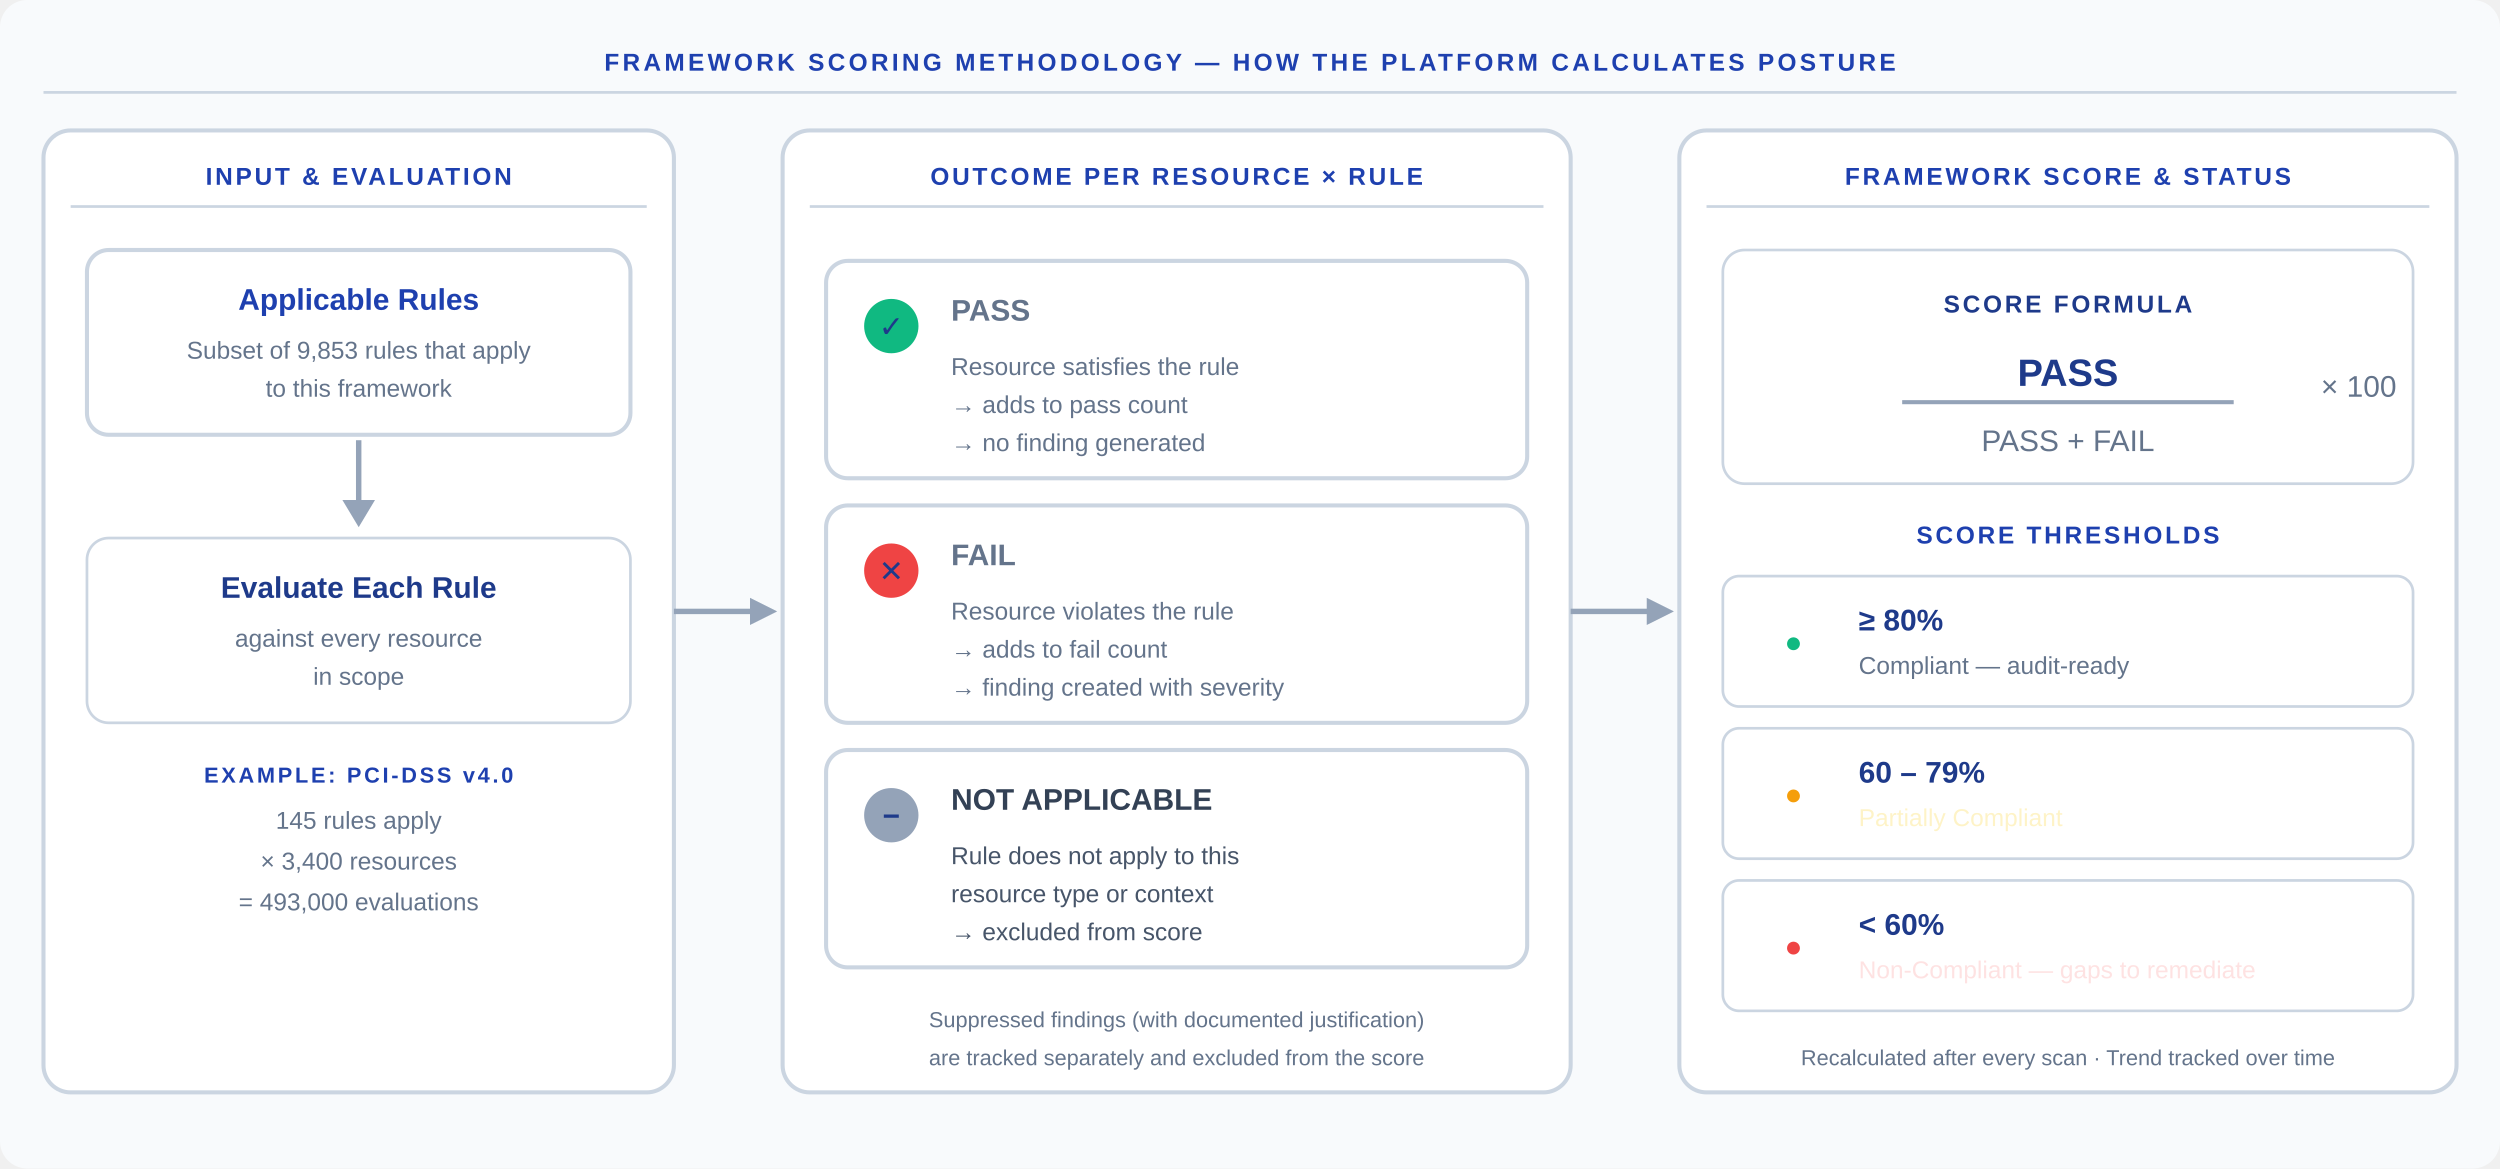
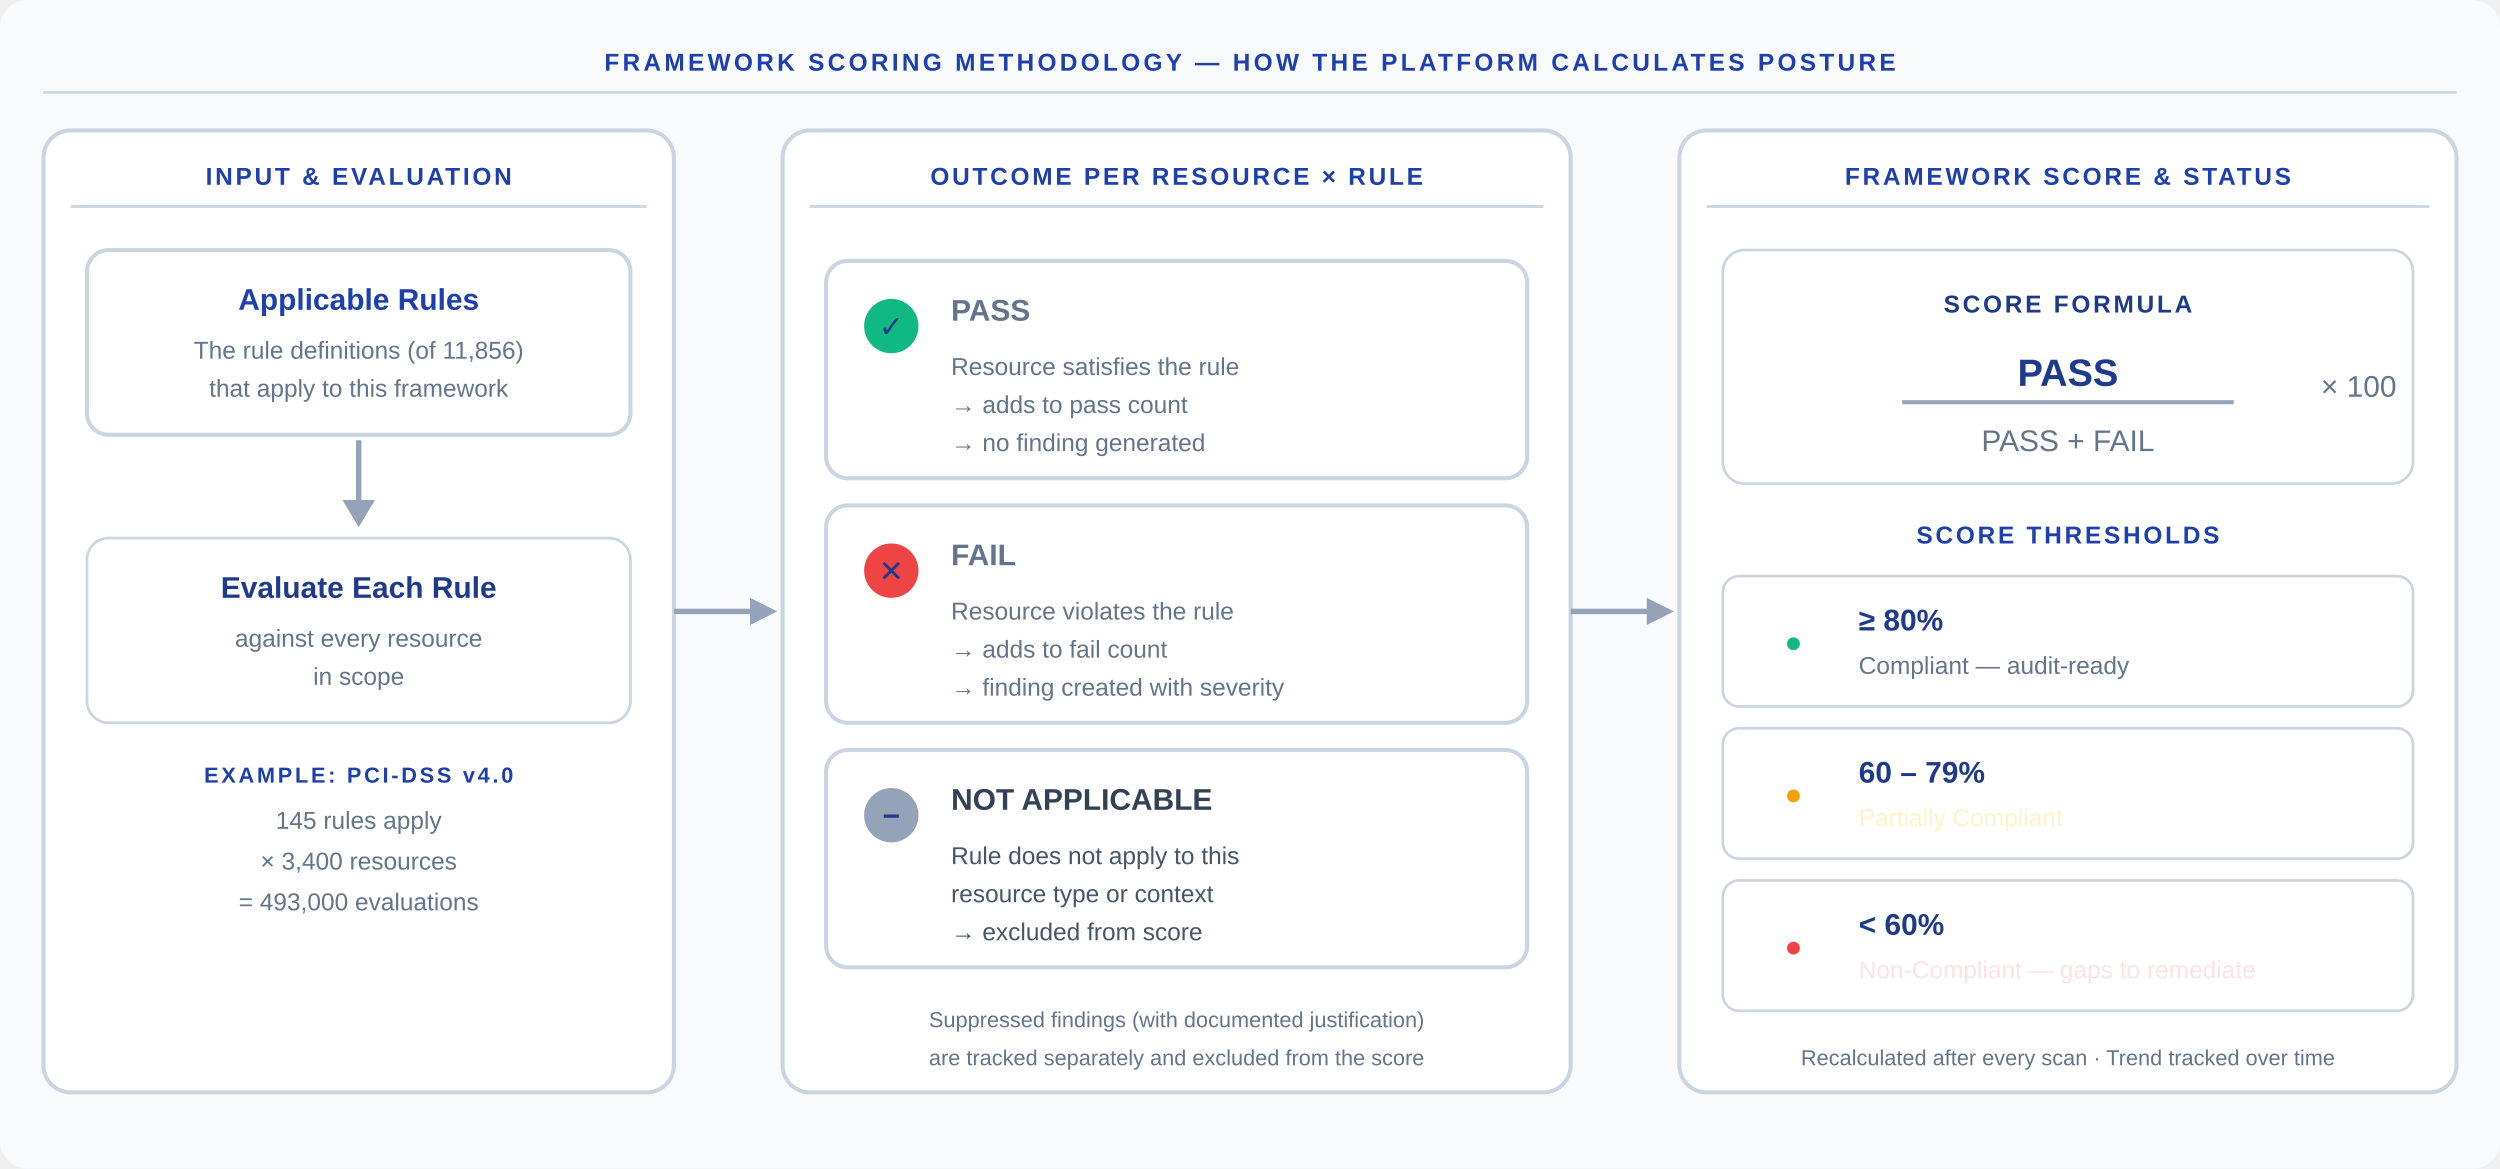
<svg xmlns="http://www.w3.org/2000/svg" viewBox="0 0 920 430" width="920" height="430" font-family="Arial, sans-serif">
  <rect width="920" height="430" fill="#F8FAFC" rx="10" />
  <text x="460" y="26" text-anchor="middle" font-size="9" font-weight="700" fill="#1E40AF" letter-spacing="1.2">FRAMEWORK SCORING METHODOLOGY — HOW THE PLATFORM CALCULATES POSTURE</text>
  <line x1="16" y1="34" x2="904" y2="34" stroke="#CBD5E1" stroke-width="1" />
  <rect x="16" y="48" width="232" height="354" fill="#FFFFFF" stroke="#CBD5E1" stroke-width="1.5" rx="10" />
  <text x="132" y="68" text-anchor="middle" font-size="9" font-weight="700" fill="#1E40AF" letter-spacing="1">INPUT &amp; EVALUATION</text>
  <line x1="26" y1="76" x2="238" y2="76" stroke="#CBD5E1" stroke-width="1" />
  <rect x="32" y="92" width="200" height="68" fill="#FFFFFF" stroke="#CBD5E1" stroke-width="1.5" rx="8" />
  <text x="132" y="114" text-anchor="middle" font-size="11" font-weight="700" fill="#1E40AF">Applicable Rules</text>
-   <text x="132" y="132" text-anchor="middle" font-size="9" fill="#64748B">Subset of 9,853 rules that apply</text>
-   <text x="132" y="146" text-anchor="middle" font-size="9" fill="#64748B">to this framework</text>
+   <text x="132" y="132" text-anchor="middle" font-size="9" fill="#64748B">The rule definitions (of 11,856)</text>
+   <text x="132" y="146" text-anchor="middle" font-size="9" fill="#64748B">that apply to this framework</text>
  <line x1="132" y1="162" x2="132" y2="186" stroke="#94A3B8" stroke-width="2" />
  <polygon points="126,184 132,194 138,184" fill="#94A3B8" />
  <rect x="32" y="198" width="200" height="68" fill="#FFFFFF" rx="8" stroke="#CBD5E1" stroke-width="1" />
  <text x="132" y="220" text-anchor="middle" font-size="11" font-weight="700" fill="#1E3A8A">Evaluate Each Rule</text>
  <text x="132" y="238" text-anchor="middle" font-size="9" fill="#64748B">against every resource</text>
  <text x="132" y="252" text-anchor="middle" font-size="9" fill="#64748B">in scope</text>
  <text x="132" y="288" text-anchor="middle" font-size="8" font-weight="700" fill="#1E40AF" letter-spacing="1">EXAMPLE: PCI-DSS v4.0</text>
  <text x="132" y="305" text-anchor="middle" font-size="9" fill="#64748B">145 rules apply</text>
  <text x="132" y="320" text-anchor="middle" font-size="9" fill="#64748B">× 3,400 resources</text>
  <text x="132" y="335" text-anchor="middle" font-size="9" fill="#64748B">= 493,000 evaluations</text>
  <line x1="248" y1="225" x2="278" y2="225" stroke="#94A3B8" stroke-width="2" />
  <polygon points="276,220 286,225 276,230" fill="#94A3B8" />
  <rect x="288" y="48" width="290" height="354" fill="#FFFFFF" stroke="#CBD5E1" stroke-width="1.5" rx="10" />
  <text x="433" y="68" text-anchor="middle" font-size="9" font-weight="700" fill="#1E40AF" letter-spacing="1">OUTCOME PER RESOURCE × RULE</text>
  <line x1="298" y1="76" x2="568" y2="76" stroke="#CBD5E1" stroke-width="1" />
  <rect x="304" y="96" width="258" height="80" fill="#FFFFFF" stroke="#CBD5E1" stroke-width="1.5" rx="8" />
  <circle cx="328" cy="120" r="10" fill="#10B981" />
  <text x="328" y="124" text-anchor="middle" font-size="11" font-weight="700" fill="#1E3A8A">✓</text>
  <text x="350" y="118" font-size="11" font-weight="700" fill="#64748B">PASS</text>
  <text x="350" y="138" font-size="9" fill="#64748B">Resource satisfies the rule</text>
  <text x="350" y="152" font-size="9" fill="#64748B">→ adds to pass count</text>
  <text x="350" y="166" font-size="9" fill="#64748B">→ no finding generated</text>
  <rect x="304" y="186" width="258" height="80" fill="#FFFFFF" stroke="#CBD5E1" stroke-width="1.5" rx="8" />
  <circle cx="328" cy="210" r="10" fill="#EF4444" />
  <text x="328" y="214" text-anchor="middle" font-size="11" font-weight="700" fill="#1E3A8A">✕</text>
  <text x="350" y="208" font-size="11" font-weight="700" fill="#64748B">FAIL</text>
  <text x="350" y="228" font-size="9" fill="#64748B">Resource violates the rule</text>
  <text x="350" y="242" font-size="9" fill="#64748B">→ adds to fail count</text>
  <text x="350" y="256" font-size="9" fill="#64748B">→ finding created with severity</text>
  <rect x="304" y="276" width="258" height="80" fill="#FFFFFF" stroke="#CBD5E1" stroke-width="1.5" rx="8" />
  <circle cx="328" cy="300" r="10" fill="#94A3B8" />
  <text x="328" y="304" text-anchor="middle" font-size="11" font-weight="700" fill="#1E3A8A">−</text>
  <text x="350" y="298" font-size="11" font-weight="700" fill="#334155">NOT APPLICABLE</text>
  <text x="350" y="318" font-size="9" fill="#475569">Rule does not apply to this</text>
  <text x="350" y="332" font-size="9" fill="#475569">resource type or context</text>
  <text x="350" y="346" font-size="9" fill="#475569">→ excluded from score</text>
  <text x="433" y="378" text-anchor="middle" font-size="8" fill="#64748B">Suppressed findings (with documented justification)</text>
  <text x="433" y="392" text-anchor="middle" font-size="8" fill="#64748B">are tracked separately and excluded from the score</text>
  <line x1="578" y1="225" x2="608" y2="225" stroke="#94A3B8" stroke-width="2" />
  <polygon points="606,220 616,225 606,230" fill="#94A3B8" />
  <rect x="618" y="48" width="286" height="354" fill="#FFFFFF" stroke="#CBD5E1" stroke-width="1.5" rx="10" />
  <text x="761" y="68" text-anchor="middle" font-size="9" font-weight="700" fill="#1E40AF" letter-spacing="1">FRAMEWORK SCORE &amp; STATUS</text>
  <line x1="628" y1="76" x2="894" y2="76" stroke="#CBD5E1" stroke-width="1" />
  <rect x="634" y="92" width="254" height="86" fill="#FFFFFF" rx="8" stroke="#CBD5E1" stroke-width="1" />
  <text x="761" y="115" text-anchor="middle" font-size="9" font-weight="700" fill="#1E3A8A" letter-spacing="1">SCORE FORMULA</text>
  <text x="761" y="142" text-anchor="middle" font-size="14" font-weight="700" fill="#1E3A8A">PASS</text>
  <line x1="700" y1="148" x2="822" y2="148" stroke="#94A3B8" stroke-width="1.5" />
  <text x="761" y="166" text-anchor="middle" font-size="11" fill="#64748B">PASS + FAIL</text>
  <text x="868" y="146" text-anchor="middle" font-size="11" fill="#64748B">× 100</text>
  <text x="761" y="200" text-anchor="middle" font-size="9" font-weight="700" fill="#1E40AF" letter-spacing="1">SCORE THRESHOLDS</text>
  <rect x="634" y="212" width="254" height="48" fill="#FFFFFF" rx="6" stroke="#CBD5E1" stroke-width="1" />
  <circle cx="660" cy="236" r="10" fill="#fff" />
  <text x="660" y="240" text-anchor="middle" font-size="11" font-weight="700" fill="#10B981">●</text>
  <text x="684" y="232" font-size="11" font-weight="700" fill="#1E3A8A">≥ 80%</text>
  <text x="684" y="248" font-size="9" fill="#64748B">Compliant — audit-ready</text>
  <rect x="634" y="268" width="254" height="48" fill="#FFFFFF" rx="6" stroke="#CBD5E1" stroke-width="1" />
  <circle cx="660" cy="292" r="10" fill="#fff" />
  <text x="660" y="296" text-anchor="middle" font-size="11" font-weight="700" fill="#F59E0B">●</text>
  <text x="684" y="288" font-size="11" font-weight="700" fill="#1E3A8A">60 – 79%</text>
  <text x="684" y="304" font-size="9" fill="#FEF3C7">Partially Compliant</text>
  <rect x="634" y="324" width="254" height="48" fill="#FFFFFF" rx="6" stroke="#CBD5E1" stroke-width="1" />
  <circle cx="660" cy="348" r="10" fill="#fff" />
  <text x="660" y="352" text-anchor="middle" font-size="11" font-weight="700" fill="#EF4444">●</text>
  <text x="684" y="344" font-size="11" font-weight="700" fill="#1E3A8A">&lt; 60%</text>
  <text x="684" y="360" font-size="9" fill="#FEE2E2">Non-Compliant — gaps to remediate</text>
  <text x="761" y="392" text-anchor="middle" font-size="8" fill="#64748B">Recalculated after every scan · Trend tracked over time</text>
</svg>
